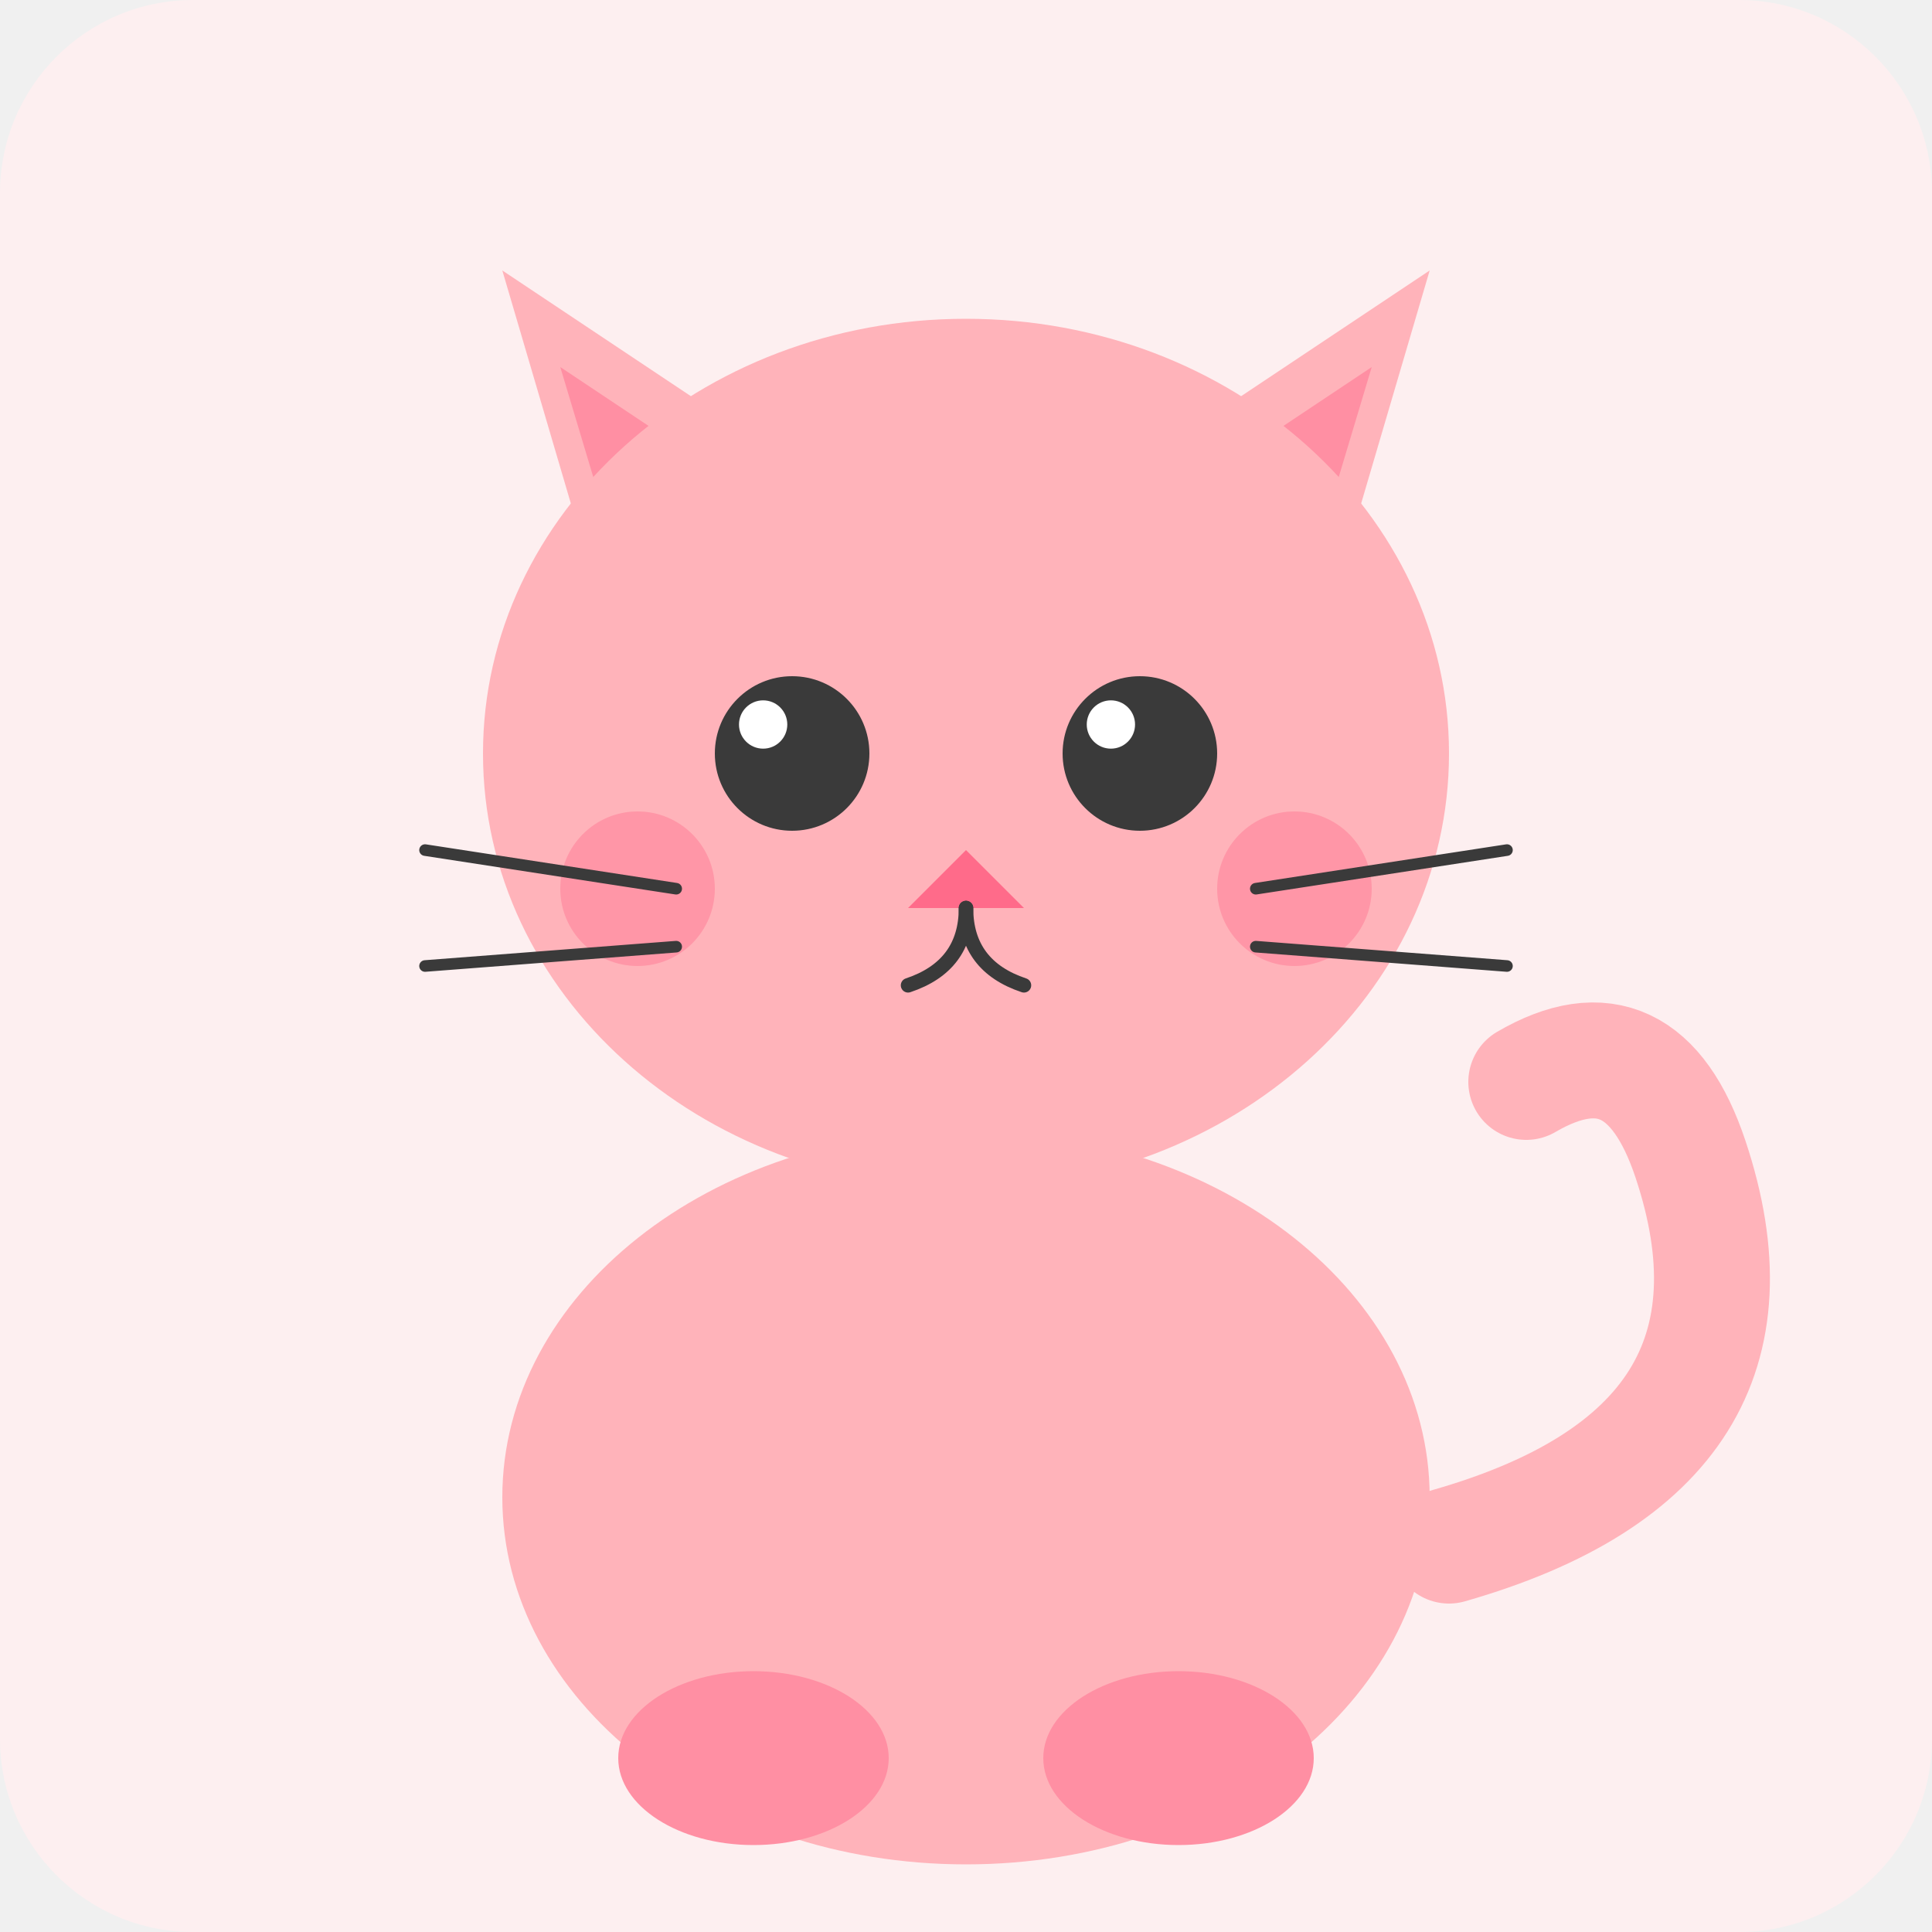
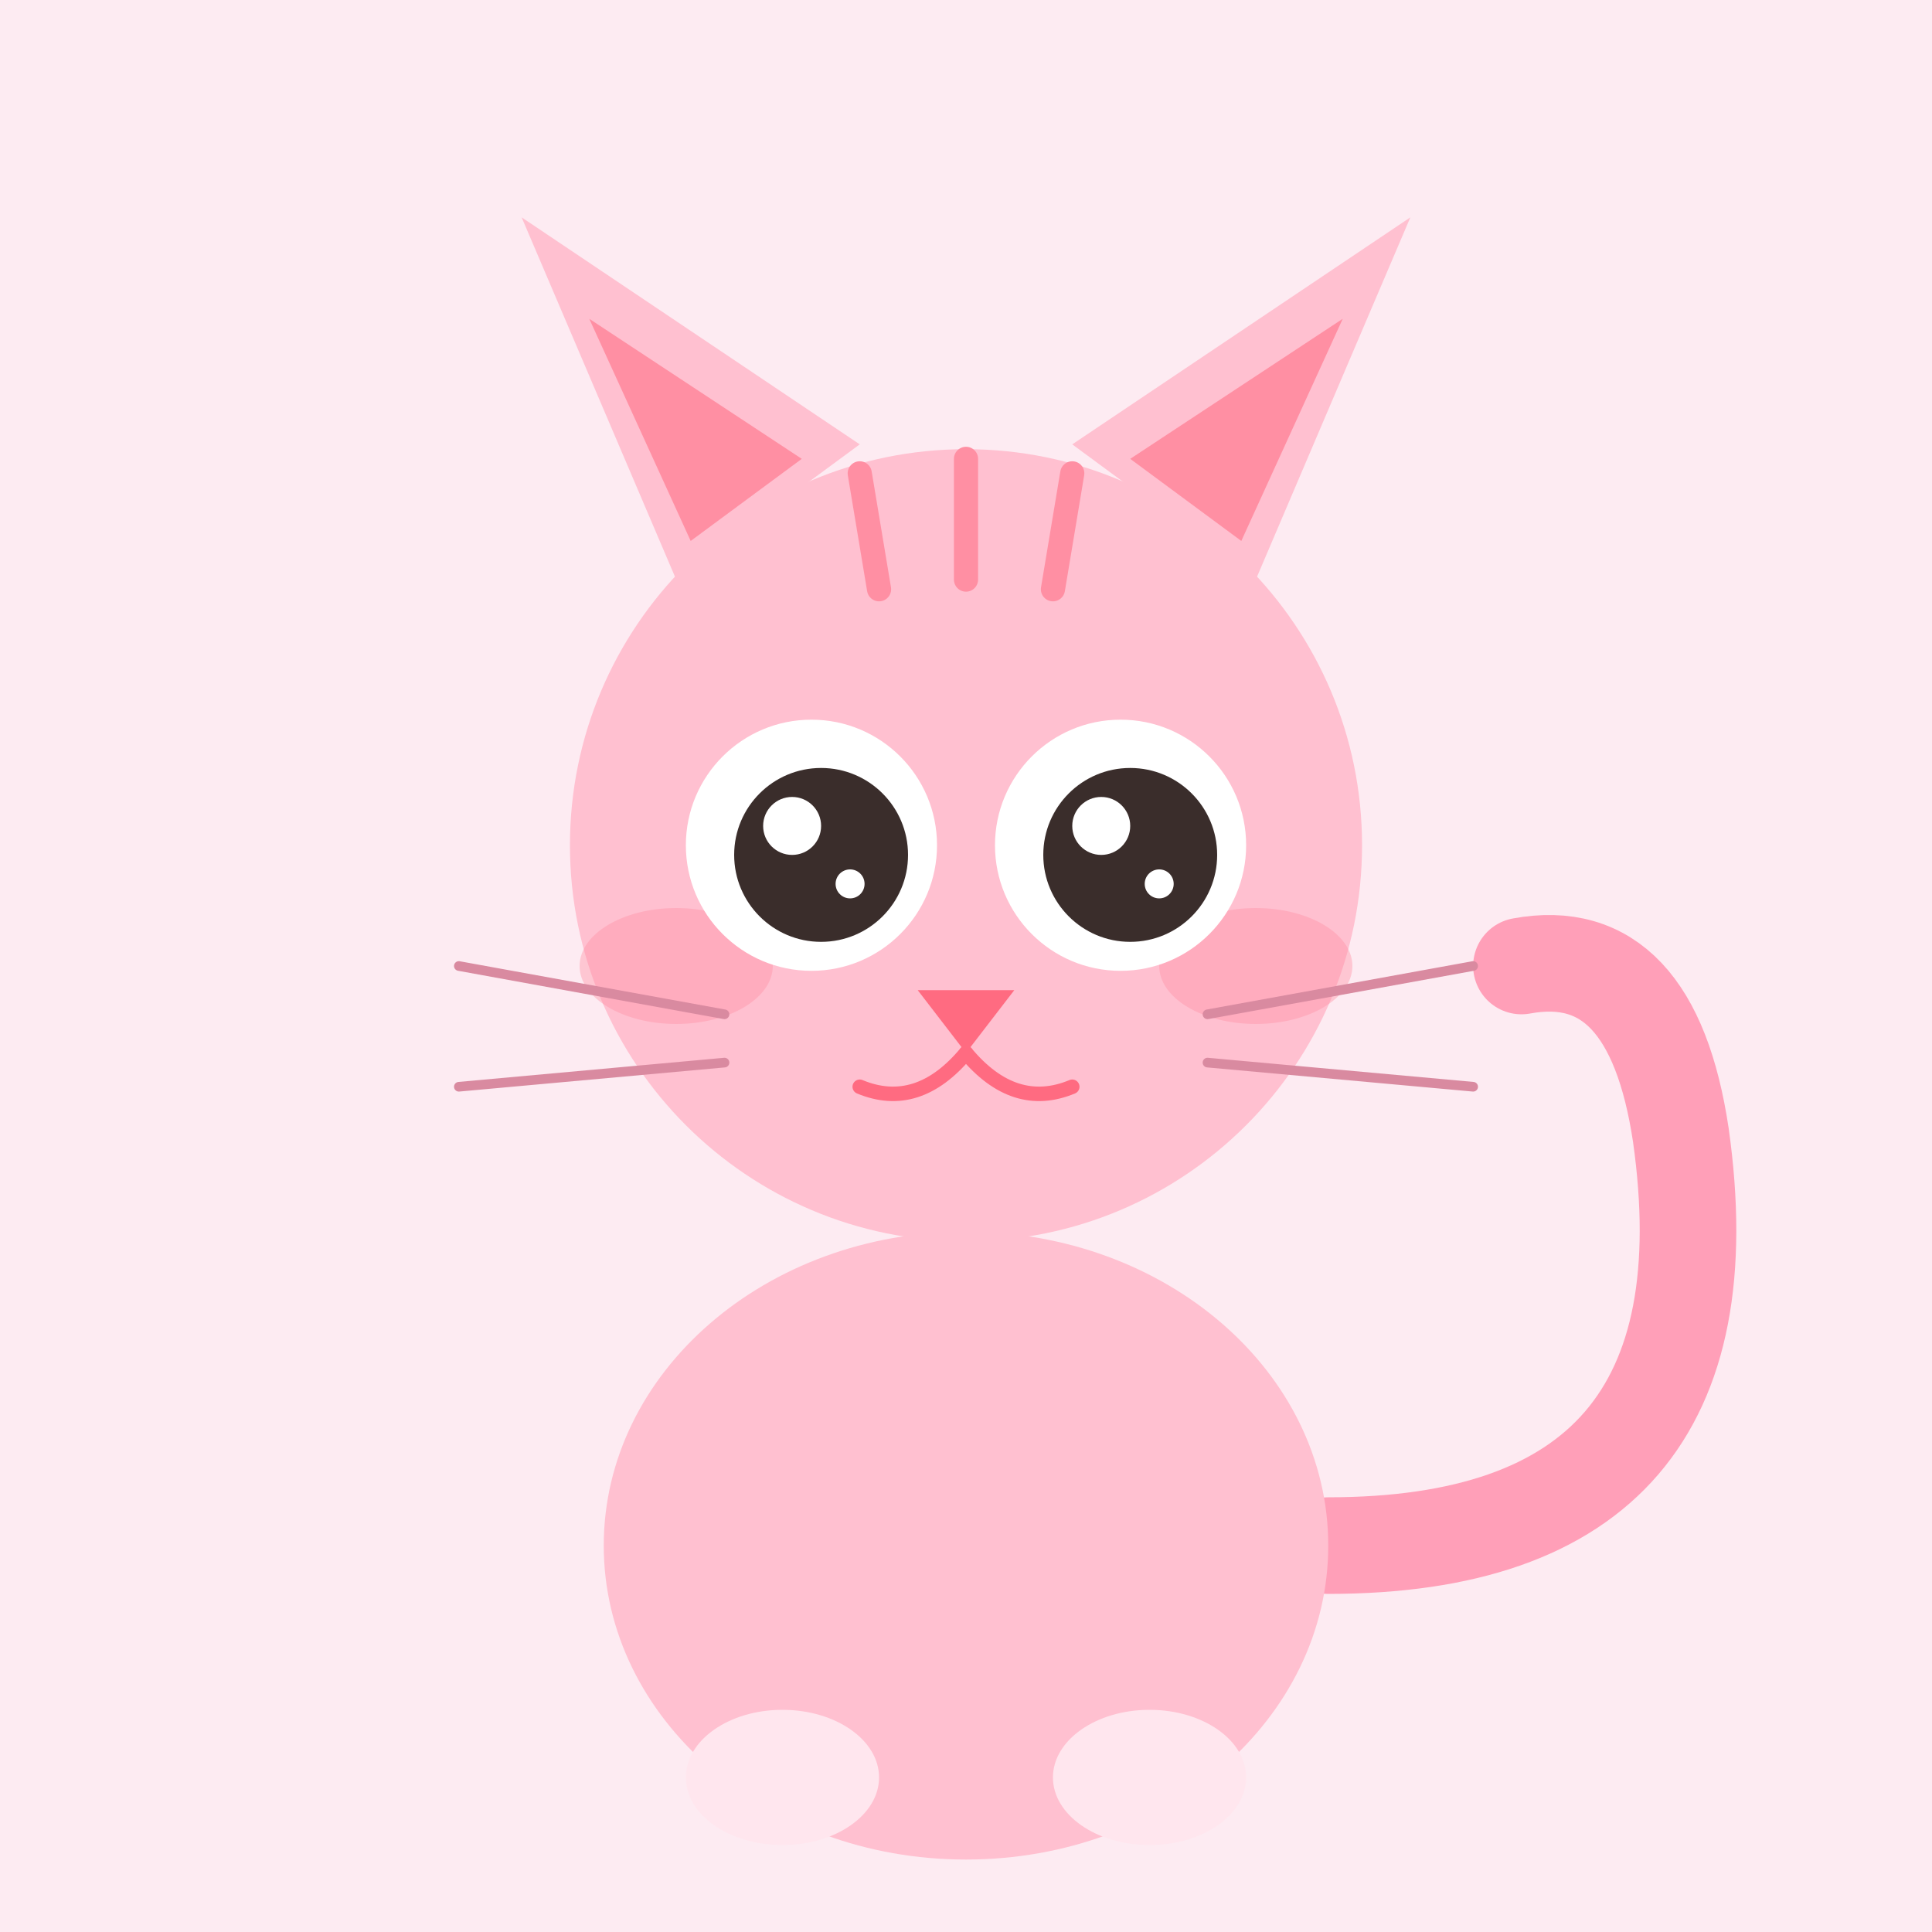
- <svg xmlns="http://www.w3.org/2000/svg" viewBox="0 0 200 200" width="200" height="200">
-   <rect width="200" height="200" rx="20" fill="#fdeff0" />
-   <path d="M150 160 Q185 150 175 120 Q170 105 158 112" fill="none" stroke="#ffb3ba" stroke-width="12" stroke-linecap="round" />
-   <ellipse cx="100" cy="155" rx="48" ry="38" fill="#ffb3ba" />
-   <ellipse cx="78" cy="182" rx="14" ry="9" fill="#ff8fa3" />
-   <ellipse cx="122" cy="182" rx="14" ry="9" fill="#ff8fa3" />
-   <path d="M62 62 L52 28 L88 52 Z" fill="#ffb3ba" />
-   <path d="M138 62 L148 28 L112 52 Z" fill="#ffb3ba" />
-   <path d="M64 58 L58 38 L76 50 Z" fill="#ff8fa3" />
-   <path d="M136 58 L142 38 L124 50 Z" fill="#ff8fa3" />
-   <ellipse cx="100" cy="78" rx="50" ry="45" fill="#ffb3ba" />
-   <circle cx="66" cy="92" r="8" fill="#ff6b8a" opacity="0.4" />
-   <circle cx="134" cy="92" r="8" fill="#ff6b8a" opacity="0.4" />
-   <circle cx="82" cy="78" r="8" fill="#3a3a3a" />
-   <circle cx="118" cy="78" r="8" fill="#3a3a3a" />
-   <circle cx="79" cy="75" r="2.5" fill="#ffffff" />
-   <circle cx="115" cy="75" r="2.5" fill="#ffffff" />
-   <path d="M100 88 L94 94 L106 94 Z" fill="#ff6b8a" />
-   <path d="M100 94 Q100 100 94 102" fill="none" stroke="#3a3a3a" stroke-width="1.5" stroke-linecap="round" />
-   <path d="M100 94 Q100 100 106 102" fill="none" stroke="#3a3a3a" stroke-width="1.5" stroke-linecap="round" />
-   <path d="M70 92 L44 88 M70 98 L44 100 M130 92 L156 88 M130 98 L156 100" stroke="#3a3a3a" stroke-width="1.2" stroke-linecap="round" />
+ <svg xmlns="http://www.w3.org/2000/svg" viewBox="0 0 400 400" width="400" height="400">
+   <rect width="400" height="400" fill="#fdebf2" />
+   <path d="M 275 320 Q 360 320 348 235 Q 342 195 315 200" fill="none" stroke="#ff9fb8" stroke-width="20" stroke-linecap="round" />
+   <ellipse cx="200" cy="320" rx="75" ry="65" fill="#ffc0d0" />
+   <ellipse cx="162" cy="368" rx="20" ry="14" fill="#ffe6ee" />
+   <ellipse cx="238" cy="368" rx="20" ry="14" fill="#ffe6ee" />
+   <circle cx="200" cy="175" r="82" fill="#ffc0d0" />
+   <path d="M 140 120 L 108 45 L 178 92 Z" fill="#ffc0d0" />
+   <path d="M 260 120 L 292 45 L 222 92 Z" fill="#ffc0d0" />
+   <path d="M 143 112 L 122 66 L 166 95 Z" fill="#ff8fa3" />
+   <path d="M 257 112 L 278 66 L 234 95 Z" fill="#ff8fa3" />
+   <ellipse cx="140" cy="200" rx="20" ry="12" fill="#ff8fa3" opacity="0.4" />
+   <ellipse cx="260" cy="200" rx="20" ry="12" fill="#ff8fa3" opacity="0.4" />
+   <circle cx="168" cy="175" r="26" fill="#ffffff" />
+   <circle cx="232" cy="175" r="26" fill="#ffffff" />
+   <circle cx="170" cy="177" r="18" fill="#3a2d2b" />
+   <circle cx="234" cy="177" r="18" fill="#3a2d2b" />
+   <circle cx="164" cy="171" r="6" fill="#ffffff" />
+   <circle cx="228" cy="171" r="6" fill="#ffffff" />
+   <circle cx="176" cy="183" r="3" fill="#ffffff" />
+   <circle cx="240" cy="183" r="3" fill="#ffffff" />
+   <path d="M 190 205 L 210 205 L 200 218 Z" fill="#ff6b81" />
+   <path d="M 200 218 Q 190 230 178 225" fill="none" stroke="#ff6b81" stroke-width="3" stroke-linecap="round" />
+   <path d="M 200 218 Q 210 230 222 225" fill="none" stroke="#ff6b81" stroke-width="3" stroke-linecap="round" />
+   <path d="M 150 210 L 95 200 M 150 220 L 95 225 M 250 210 L 305 200 M 250 220 L 305 225" stroke="#d98aa0" stroke-width="2" stroke-linecap="round" />
+   <path d="M 200 95 L 200 120" stroke="#ff8fa3" stroke-width="5" stroke-linecap="round" />
+   <path d="M 178 98 L 182 122" stroke="#ff8fa3" stroke-width="5" stroke-linecap="round" />
+   <path d="M 222 98 L 218 122" stroke="#ff8fa3" stroke-width="5" stroke-linecap="round" />
</svg>
